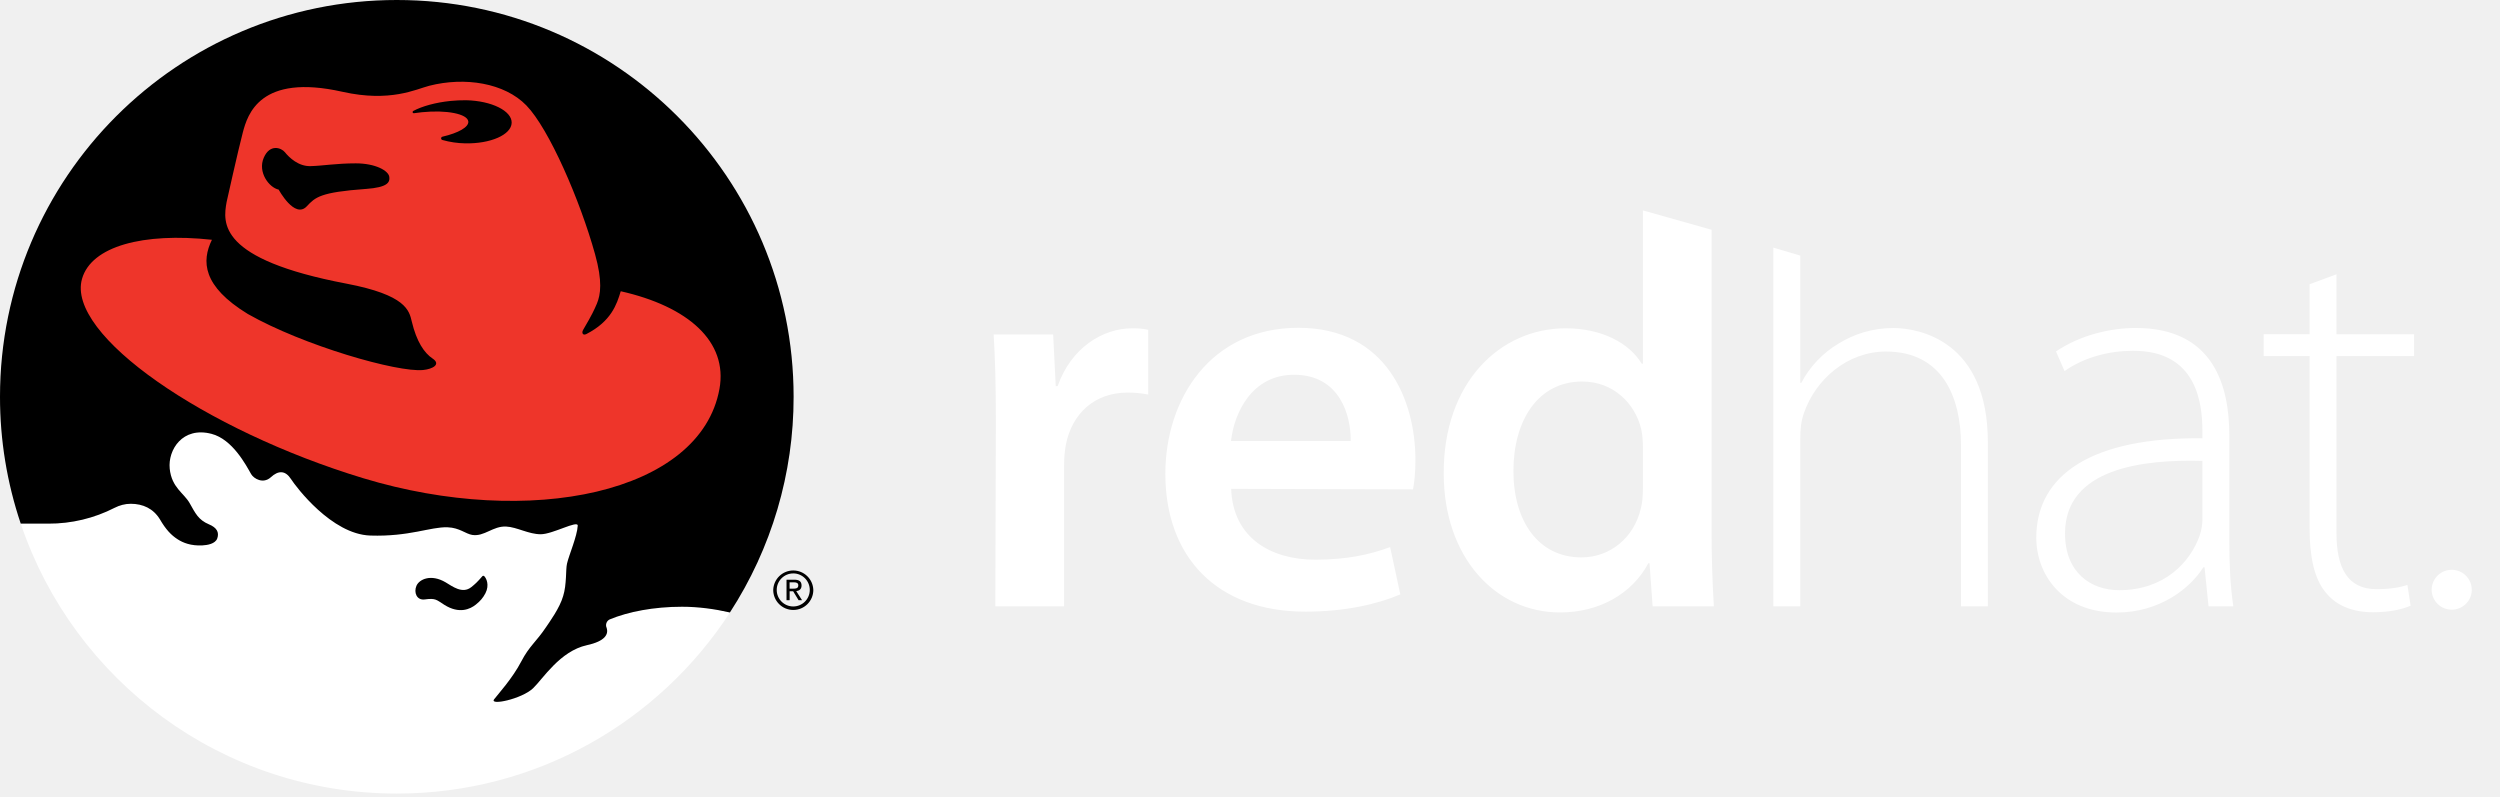
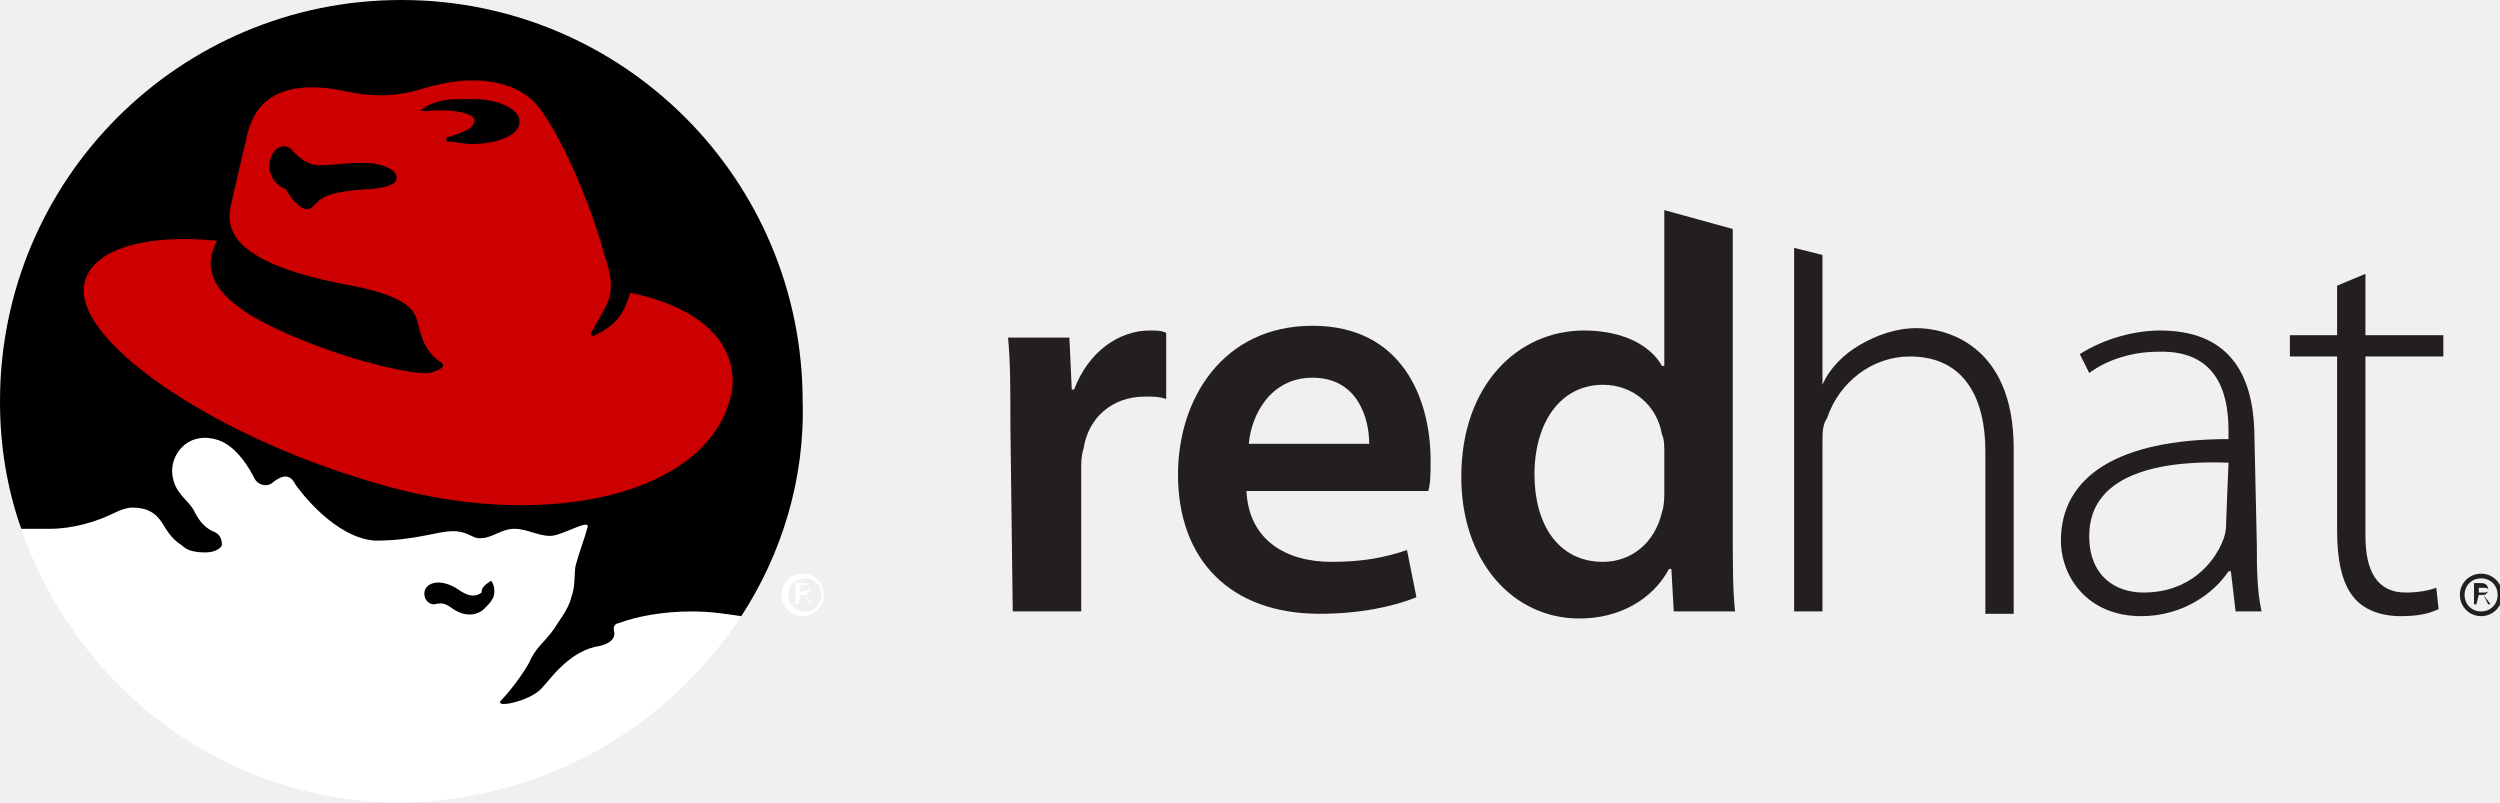
- <svg xmlns="http://www.w3.org/2000/svg" width="135" height="43" viewBox="0 0 135 43">
-   <path fill="#FFF" d="M39.416 33.074c-.826-.19-1.702-.31-2.588-.31-1.516 0-2.896.262-3.91.686a.346.346 0 0 0-.163.447c.12.347-.077.726-1.062.942-1.458.318-2.38 1.825-2.907 2.326-.62.587-2.368.947-2.104.598.206-.273.993-1.128 1.472-2.053.428-.823.81-1.06 1.334-1.848.153-.23.75-1.042.925-1.683.195-.63.13-1.415.205-1.74.107-.466.548-1.478.58-2.052.02-.324-1.35.462-2 .462-.65 0-1.284-.39-1.865-.416-.72-.034-1.18.555-1.832.45-.37-.06-.683-.387-1.33-.41-.925-.033-2.055.515-4.177.446-2.086-.07-4.014-2.637-4.276-3.047-.31-.48-.686-.48-1.095-.102-.41.377-.917.082-1.062-.172-.273-.48-1.005-1.88-2.14-2.17-1.566-.41-2.36.867-2.257 1.88.104 1.03.77 1.316 1.078 1.865.31.546.466.9 1.046 1.142.41.172.563.424.442.76-.108.296-.536.36-.816.378-.598.026-1.016-.134-1.32-.33-.355-.228-.645-.54-.955-1.075-.358-.587-.923-.845-1.58-.845-.314 0-.607.084-.868.218a7.766 7.766 0 0 1-3.58.855l-1.49.002c2.857 8.474 10.87 14.575 20.31 14.575 7.537 0 14.167-3.892 17.986-9.778z" />
-   <path d="M42.638 31.93h.193l.292.48h.188l-.314-.488c.163-.02.287-.106.287-.304 0-.22-.13-.314-.39-.314h-.422v1.105h.168v-.48zm0-.143v-.342h.228c.117 0 .242.024.242.16 0 .17-.126.182-.27.182h-.2z" />
-   <path d="M43.92 31.857a1.083 1.083 0 1 1-2.166-.003 1.083 1.083 0 0 1 2.165.003zm-1.084-.892a.892.892 0 1 0-.002 1.784.892.892 0 0 0 .002-1.785zM39.416 33.074c-.826-.19-1.702-.31-2.588-.31-1.516 0-2.896.265-3.91.686a.346.346 0 0 0-.163.447c.12.35-.077.728-1.062.942-1.458.32-2.38 1.825-2.907 2.326-.62.587-2.368.95-2.104.598.206-.27.993-1.128 1.472-2.053.428-.823.81-1.06 1.334-1.845.153-.23.75-1.045.925-1.686.195-.63.13-1.413.205-1.74.107-.466.548-1.478.58-2.05.02-.323-1.35.46-2 .46-.65 0-1.284-.387-1.865-.416-.72-.034-1.18.555-1.832.453-.37-.062-.683-.388-1.33-.413-.925-.033-2.055.515-4.177.446-2.086-.067-4.014-2.637-4.276-3.045-.31-.48-.686-.48-1.095-.102-.41.374-.917.08-1.062-.172-.273-.48-1.005-1.88-2.14-2.173-1.566-.408-2.36.868-2.257 1.88.104 1.03.77 1.317 1.078 1.866.31.546.466.9 1.046 1.144.41.17.563.424.442.762-.108.29-.536.36-.816.373-.598.026-1.016-.134-1.32-.33-.355-.226-.645-.54-.955-1.073-.358-.59-.923-.845-1.58-.845-.314 0-.607.084-.868.216a7.766 7.766 0 0 1-3.58.856H1.12A21.402 21.402 0 0 1 0 21.426C0 9.593 9.594 0 21.428 0 33.26 0 42.855 9.593 42.855 21.426a21.34 21.34 0 0 1-3.44 11.648z" />
-   <path fill="#FFF" d="M53.777 22.778c0-1.965-.04-3.41-.12-4.717h3.213l.14 2.79h.103c.723-2.068 2.434-3.122 4.02-3.122.36 0 .572.014.87.082v3.495a5.54 5.54 0 0 0-1.12-.106c-1.768 0-2.995 1.125-3.325 2.81-.063.325-.097.72-.097 1.118v7.613h-3.714l.03-9.962zM66.482 26.4c.1 2.66 2.158 3.823 4.535 3.823 1.706 0 2.93-.267 4.05-.68l.55 2.554c-1.256.535-3 .932-5.13.932-4.767 0-7.558-2.944-7.558-7.444 0-4.052 2.455-7.884 7.178-7.884 4.772 0 6.326 3.926 6.326 7.138 0 .692-.06 1.245-.132 1.587l-9.82-.028zm6.456-2.587c.018-1.36-.575-3.576-3.06-3.576-2.286 0-3.237 2.072-3.403 3.576h6.463zM88.717 26.375c0 .39-.027.752-.113 1.083-.372 1.608-1.687 2.642-3.204 2.642-2.338 0-3.675-1.97-3.675-4.666 0-2.726 1.325-4.832 3.716-4.832 1.67 0 2.864 1.176 3.193 2.605.063.3.084.673.084.97v2.198zm3.708-13.967l-3.708-1.046v8.28h-.062c-.657-1.086-2.104-1.914-4.114-1.914-3.528 0-6.602 2.922-6.58 7.84 0 4.513 2.777 7.504 6.284 7.504 2.116 0 3.888-1.01 4.765-2.655h.064l.168 2.324h3.306a67.51 67.51 0 0 1-.123-4.116V12.408zM102.242 17.713c-1.12 0-2.12.322-2.96.84a5.373 5.373 0 0 0-2.01 2.12h-.058v-6.87l-1.454-.43v19.368h1.454v-8.983c0-.598.045-1.013.197-1.447.628-1.828 2.35-3.328 4.433-3.328 3.01 0 4.05 2.413 4.05 5.057v8.702h1.45V23.88c.002-5.473-3.71-6.167-5.1-6.167zM120.384 29.252c0 1.162.047 2.363.215 3.49h-1.338l-.215-2.105h-.068c-.712 1.133-2.35 2.44-4.687 2.44-2.954 0-4.332-2.08-4.332-4.04 0-3.39 2.997-5.434 8.97-5.37v-.395c0-1.452-.282-4.352-3.755-4.328-1.285 0-2.626.344-3.688 1.095l-.462-1.06c1.34-.908 2.98-1.268 4.31-1.268 4.238 0 5.05 3.183 5.05 5.807v5.732zm-1.453-4.364c-3.197-.09-7.42.392-7.42 3.92 0 2.112 1.393 3.062 2.924 3.062 2.447 0 3.838-1.516 4.346-2.945.106-.312.15-.63.15-.882v-3.155zM126.17 14.81v3.24h4.19v1.177h-4.19v9.55c0 1.867.582 3.038 2.16 3.038.756 0 1.293-.1 1.67-.23l.173 1.124c-.473.2-1.14.353-2.025.353-1.073 0-1.962-.337-2.537-1.042-.663-.77-.892-2.004-.892-3.502v-9.29h-2.48v-1.18h2.48v-2.7l1.452-.537z" />
-   <g fill="#FFF">
-     <path d="M132.194 31.96h.192l.292.478h.188l-.314-.49c.163-.018.287-.103.287-.3 0-.22-.132-.315-.393-.315h-.422v1.105h.168v-.478zm0-.144v-.342h.227c.116 0 .243.025.243.16 0 .17-.127.182-.27.182h-.2z" />
-     <path d="M133.477 31.885a1.085 1.085 0 0 1-2.168 0 1.084 1.084 0 1 1 2.167 0zm-1.085-.89z" />
+ <svg xmlns="http://www.w3.org/2000/svg" version="1.1" id="logo" x="0px" y="0px" viewBox="-305 380 105.9 34" style="enable-background:new -305 380 105.9 34;" xml:space="preserve">
+   <style type="text/css">
+ 	.st0{fill:#FFFFFF;}
+ 	.st1{fill:#231F20;}
+ 	.st2{fill:#CC0000;}
+ </style>
+   <g id="logo_1_">
+     <g id="white">
+       <path class="st0" d="M-273.6,406.1c-0.7-0.2-1.3-0.2-2.1-0.2c-1.2,0-2.3,0.2-3.1,0.5c-0.1,0-0.2,0.1-0.2,0.2v0.1    c0.1,0.3-0.1,0.6-0.8,0.7c-1.2,0.3-1.9,1.4-2.3,1.8c-0.5,0.5-1.9,0.8-1.7,0.5c0.2-0.2,0.8-0.9,1.2-1.6c0.3-0.7,0.6-0.8,1.1-1.5    c0.1-0.2,0.6-0.8,0.7-1.3c0.2-0.5,0.1-1.1,0.2-1.4c0.1-0.4,0.4-1.2,0.5-1.6c0-0.3-1.1,0.4-1.6,0.4s-1-0.3-1.5-0.3    c-0.6,0-0.9,0.4-1.5,0.4c-0.3,0-0.5-0.3-1.1-0.3c-0.7,0-1.6,0.4-3.3,0.4c-1.7-0.1-3.2-2.1-3.4-2.4c-0.2-0.4-0.5-0.4-0.9-0.1    c-0.3,0.3-0.7,0.1-0.8-0.1c-0.2-0.4-0.8-1.5-1.7-1.7c-1.2-0.3-1.9,0.7-1.8,1.5s0.6,1,0.9,1.5c0.2,0.4,0.4,0.7,0.8,0.9    c0.3,0.1,0.4,0.3,0.4,0.6c-0.1,0.2-0.4,0.3-0.7,0.3c-0.5,0-0.8-0.1-1-0.3c-0.3-0.2-0.5-0.4-0.8-0.9s-0.7-0.7-1.3-0.7    c-0.2,0-0.5,0.1-0.7,0.2c-0.8,0.4-1.8,0.7-2.8,0.7h-1.2c2.3,6.7,8.6,11.6,16.1,11.6C-281.9,413.9-276.7,410.8-273.6,406.1z" />
+     </g>
+     <g id="black">
+       <g>
+         <path class="st0" d="M-271.1,405.2h0.2l0.2,0.4h0.1l-0.3-0.4c0.1,0,0.2-0.1,0.2-0.2c0-0.2-0.1-0.3-0.3-0.3h-0.3v0.9h0.1     L-271.1,405.2L-271.1,405.2z M-271.1,405.1v-0.3h0.2c0.1,0,0.2,0,0.2,0.1s-0.1,0.1-0.2,0.1L-271.1,405.1L-271.1,405.1z" />
+         <path class="st0" d="M-270.1,405.2c0,0.5-0.4,0.9-0.9,0.9s-0.9-0.4-0.9-0.9s0.4-0.9,0.9-0.9     C-270.5,404.3-270.1,404.7-270.1,405.2z M-270.9,404.5c-0.4,0-0.7,0.3-0.7,0.7c0,0.4,0.3,0.7,0.7,0.7s0.7-0.3,0.7-0.7     S-270.5,404.5-270.9,404.5z" />
+       </g>
+       <g>
+         <path d="M-273.6,406.1c-0.7-0.1-1.3-0.2-2.1-0.2c-1.2,0-2.3,0.2-3.1,0.5c-0.1,0-0.2,0.1-0.2,0.2v0.1c0.1,0.3-0.1,0.6-0.8,0.7     c-1.2,0.3-1.9,1.4-2.3,1.8c-0.5,0.5-1.9,0.8-1.7,0.5c0.2-0.2,0.8-0.9,1.2-1.6c0.3-0.7,0.6-0.8,1.1-1.5c0.1-0.2,0.6-0.8,0.7-1.3     c0.2-0.5,0.1-1.1,0.2-1.4c0.1-0.4,0.4-1.2,0.5-1.6c0-0.3-1.1,0.4-1.6,0.4s-1-0.3-1.5-0.3c-0.6,0-0.9,0.4-1.5,0.4     c-0.3,0-0.5-0.3-1.1-0.3c-0.7,0-1.6,0.4-3.3,0.4c-1.7-0.1-3.2-2.1-3.4-2.4c-0.2-0.4-0.5-0.4-0.9-0.1c-0.3,0.3-0.7,0.1-0.8-0.1     c-0.2-0.4-0.8-1.5-1.7-1.7c-1.2-0.3-1.9,0.7-1.8,1.5s0.6,1,0.9,1.5c0.2,0.4,0.4,0.7,0.8,0.9c0.3,0.1,0.4,0.3,0.4,0.6     c-0.1,0.2-0.4,0.3-0.7,0.3c-0.5,0-0.8-0.1-1-0.3c-0.3-0.2-0.5-0.4-0.8-0.9s-0.7-0.7-1.3-0.7c-0.2,0-0.5,0.1-0.7,0.2     c-0.8,0.4-1.8,0.7-2.8,0.7h-1.2c-0.6-1.7-0.9-3.5-0.9-5.4c0-9.4,7.6-17,17-17s17,7.6,17,17C-270.9,400.3-271.9,403.5-273.6,406.1     z" />
+       </g>
+       <path class="st1" d="M-262.2,398c0-1.6,0-2.7-0.1-3.7h2.6l0.1,2.2h0.1c0.6-1.6,1.9-2.5,3.2-2.5c0.3,0,0.5,0,0.7,0.1v2.8    c-0.3-0.1-0.5-0.1-0.9-0.1c-1.4,0-2.4,0.9-2.6,2.2c-0.1,0.3-0.1,0.6-0.1,0.9v6h-2.9L-262.2,398z" />
+       <path class="st1" d="M-252.2,400.8c0.1,2.1,1.7,3,3.6,3c1.4,0,2.3-0.2,3.2-0.5l0.4,2c-1,0.4-2.4,0.7-4.1,0.7c-3.8,0-6-2.3-6-5.9    c0-3.2,1.9-6.3,5.7-6.3s5,3.1,5,5.7c0,0.5,0,1-0.1,1.3L-252.2,400.8z M-247,398.8c0-1.1-0.5-2.8-2.4-2.8c-1.8,0-2.6,1.6-2.7,2.8    H-247z" />
+       <path class="st1" d="M-234.5,400.8c0,0.3,0,0.6-0.1,0.9c-0.3,1.3-1.3,2.1-2.5,2.1c-1.9,0-2.9-1.6-2.9-3.7c0-2.2,1.1-3.8,2.9-3.8    c1.3,0,2.3,0.9,2.5,2.1c0.1,0.2,0.1,0.5,0.1,0.8V400.8L-234.5,400.8z M-231.6,389.7l-2.9-0.8v6.6h-0.1c-0.5-0.9-1.7-1.5-3.3-1.5    c-2.8,0-5.2,2.3-5.2,6.2c0,3.6,2.2,6,5,6c1.7,0,3.1-0.8,3.8-2.1h0.1l0.1,1.8h2.6c-0.1-0.8-0.1-2.1-0.1-3.3L-231.6,389.7    L-231.6,389.7L-231.6,389.7z" />
+       <path class="st1" d="M-223.8,393.9c-0.9,0-1.7,0.3-2.4,0.7c-0.7,0.4-1.3,1-1.6,1.7l0,0v-5.5l-1.2-0.3v15.4h1.2v-7.1    c0-0.5,0-0.8,0.2-1.1c0.5-1.5,1.9-2.6,3.5-2.6c2.4,0,3.2,1.9,3.2,4v6.9h1.2v-7C-219.7,394.5-222.7,393.9-223.8,393.9z" />
+       <path class="st1" d="M-209.4,403.1c0,0.9,0,1.9,0.2,2.8h-1.1l-0.2-1.7h-0.1c-0.6,0.9-1.9,1.9-3.7,1.9c-2.3,0-3.4-1.7-3.4-3.2    c0-2.7,2.4-4.3,7.1-4.3v-0.3c0-1.2-0.2-3.5-3-3.4c-1,0-2.1,0.3-2.9,0.9l-0.4-0.8c1.1-0.7,2.4-1,3.4-1c3.4,0,4,2.5,4,4.6    L-209.4,403.1L-209.4,403.1z M-210.6,399.6c-2.5-0.1-5.9,0.3-5.9,3.1c0,1.7,1.1,2.4,2.3,2.4c1.9,0,3-1.2,3.4-2.3    c0.1-0.3,0.1-0.5,0.1-0.7L-210.6,399.6L-210.6,399.6z" />
+       <path class="st1" d="M-204.8,391.6v2.6h3.3v0.9h-3.3v7.6c0,1.5,0.5,2.4,1.7,2.4c0.6,0,1-0.1,1.3-0.2l0.1,0.9    c-0.4,0.2-0.9,0.3-1.6,0.3c-0.9,0-1.6-0.3-2-0.8c-0.5-0.6-0.7-1.6-0.7-2.8v-7.4h-2v-0.9h2v-2.1L-204.8,391.6z" />
+       <g>
+         <path class="st1" d="M-200,405.2h0.2l0.2,0.4h0.1l-0.3-0.4c0.1,0,0.2-0.1,0.2-0.2c0-0.2-0.1-0.3-0.3-0.3h-0.3v0.9h0.1L-200,405.2     L-200,405.2z M-200,405.1v-0.2h0.2c0.1,0,0.2,0,0.2,0.1s-0.1,0.1-0.2,0.1H-200L-200,405.1z" />
+         <path class="st1" d="M-199,405.2c0,0.5-0.4,0.9-0.9,0.9s-0.9-0.4-0.9-0.9s0.4-0.9,0.9-0.9S-199,404.7-199,405.2z M-199.9,404.5     c-0.4,0-0.7,0.3-0.7,0.7s0.3,0.7,0.7,0.7s0.7-0.3,0.7-0.7S-199.5,404.5-199.9,404.5z" />
+       </g>
+       <path d="M-284.2,404.6c0.1,0.1,0.2,0.4,0.1,0.7c-0.1,0.2-0.2,0.3-0.4,0.5c-0.2,0.2-0.7,0.4-1.3,0c-0.3-0.2-0.4-0.3-0.8-0.2    c-0.3,0-0.5-0.3-0.4-0.6c0.1-0.3,0.6-0.5,1.3-0.1c0.3,0.2,0.7,0.5,1.1,0.2C-284.6,404.9-284.5,404.8-284.2,404.6L-284.2,404.6    L-284.2,404.6z" />
+     </g>
+     <path id="red" class="st2" d="M-289.2,388c-2,0.1-2.2,0.4-2.5,0.7c-0.5,0.6-1.2-0.7-1.2-0.7c-0.4-0.1-0.9-0.7-0.6-1.4   c0.3-0.6,0.8-0.4,0.9-0.2c0.2,0.2,0.6,0.6,1.1,0.6s1.1-0.1,1.9-0.1c0.8,0,1.4,0.3,1.4,0.6C-288.2,387.7-288.3,387.9-289.2,388z    M-287.2,384.7L-287.2,384.7L-287.2,384.7L-287.2,384.7c0.3-0.3,0.9-0.5,1.6-0.5c0.2,0,0.4,0,0.6,0h0.1c1.1,0,2,0.5,1.9,1   c0,0.5-0.9,0.9-2,0.9c-0.4,0-0.7-0.1-1-0.1c0,0-0.1,0-0.1-0.1c0,0,0-0.1,0.1-0.1c0.7-0.2,1.1-0.4,1.1-0.7c0-0.3-0.9-0.5-2-0.4   C-287,384.7-287.1,384.7-287.2,384.7z M-278.3,392.4c-0.2,0.6-0.4,1.3-1.5,1.8c-0.2,0.1-0.2-0.1-0.1-0.2c0.4-0.7,0.5-0.9,0.6-1.1   c0.2-0.4,0.3-1-0.1-2.1c-0.6-2.3-2-5.4-2.9-6.4s-2.6-1.2-4.2-0.8c-0.6,0.1-1.7,0.7-3.7,0.3c-3.5-0.8-4.1,1-4.3,1.7   c-0.2,0.8-0.7,3-0.7,3c-0.2,0.9-0.4,2.5,5.1,3.5c2.6,0.5,2.7,1.2,2.8,1.6c0.2,0.9,0.5,1.3,0.9,1.6c0.4,0.2,0,0.4-0.4,0.5   c-1.1,0.1-5.1-1-7.5-2.4c-2-1.2-2-2.3-1.5-3.2c-2.9-0.3-5.2,0.3-5.6,1.7c-0.7,2.4,5.3,6.5,12.1,8.5c7.1,2.2,14.4,0.7,15.3-3.8   C-273.7,394.5-275.4,393-278.3,392.4z" />
  </g>
-   <path d="M26.146 31.11c.11.106.3.47.067.926-.13.245-.27.415-.52.614-.303.242-.892.52-1.7.01-.433-.274-.46-.37-1.06-.29-.43.056-.6-.377-.445-.737.154-.357.788-.65 1.574-.188.354.208.906.647 1.39.258.2-.16.32-.267.598-.59a.067.067 0 0 1 .05-.02.07.07 0 0 1 .046.017z" />
-   <path fill="#EE352A" d="M19.76 10.202c-2.475.18-2.73.446-3.195.94-.653.696-1.516-.902-1.516-.902-.518-.11-1.144-.94-.806-1.722.333-.768.947-.536 1.14-.3.235.294.736.772 1.386.753.65-.016 1.398-.15 2.444-.15 1.06 0 1.77.395 1.81.734.036.29-.086.563-1.264.648zm2.6-4.09l-.012.002c-.04 0-.068-.028-.068-.064 0-.027.015-.05.038-.06.48-.254 1.196-.455 2.015-.54a8.15 8.15 0 0 1 .84-.037c1.373.03 2.474.576 2.457 1.218-.016.645-1.143 1.14-2.517 1.11a4.874 4.874 0 0 1-1.22-.18c-.043-.01-.073-.047-.073-.09s.03-.08.073-.09c.856-.198 1.436-.52 1.395-.827-.054-.407-1.175-.628-2.504-.494a8.746 8.746 0 0 0-.424.053zm11.16 9.615c-.213.71-.514 1.622-1.853 2.31-.196.1-.27-.064-.18-.22.505-.86.595-1.075.743-1.415.205-.496.312-1.203-.097-2.676-.806-2.9-2.486-6.776-3.71-8.034-1.178-1.213-3.314-1.554-5.245-1.06-.71.183-2.103.905-4.684.325-4.466-1.006-5.128 1.23-5.384 2.204-.257.976-.872 3.744-.872 3.744-.205 1.13-.474 3.09 6.462 4.41 3.23.615 3.395 1.45 3.537 2.05.257 1.076.666 1.693 1.128 2 .46.31 0 .564-.513.615-1.376.144-6.46-1.315-9.47-3.025-2.46-1.503-2.5-2.858-1.938-4.007-3.718-.403-6.51.348-7.014 2.107-.87 3.02 6.64 8.18 15.19 10.77 8.975 2.718 18.204.82 19.23-4.82.467-2.563-1.692-4.457-5.33-5.278z" />
</svg>
